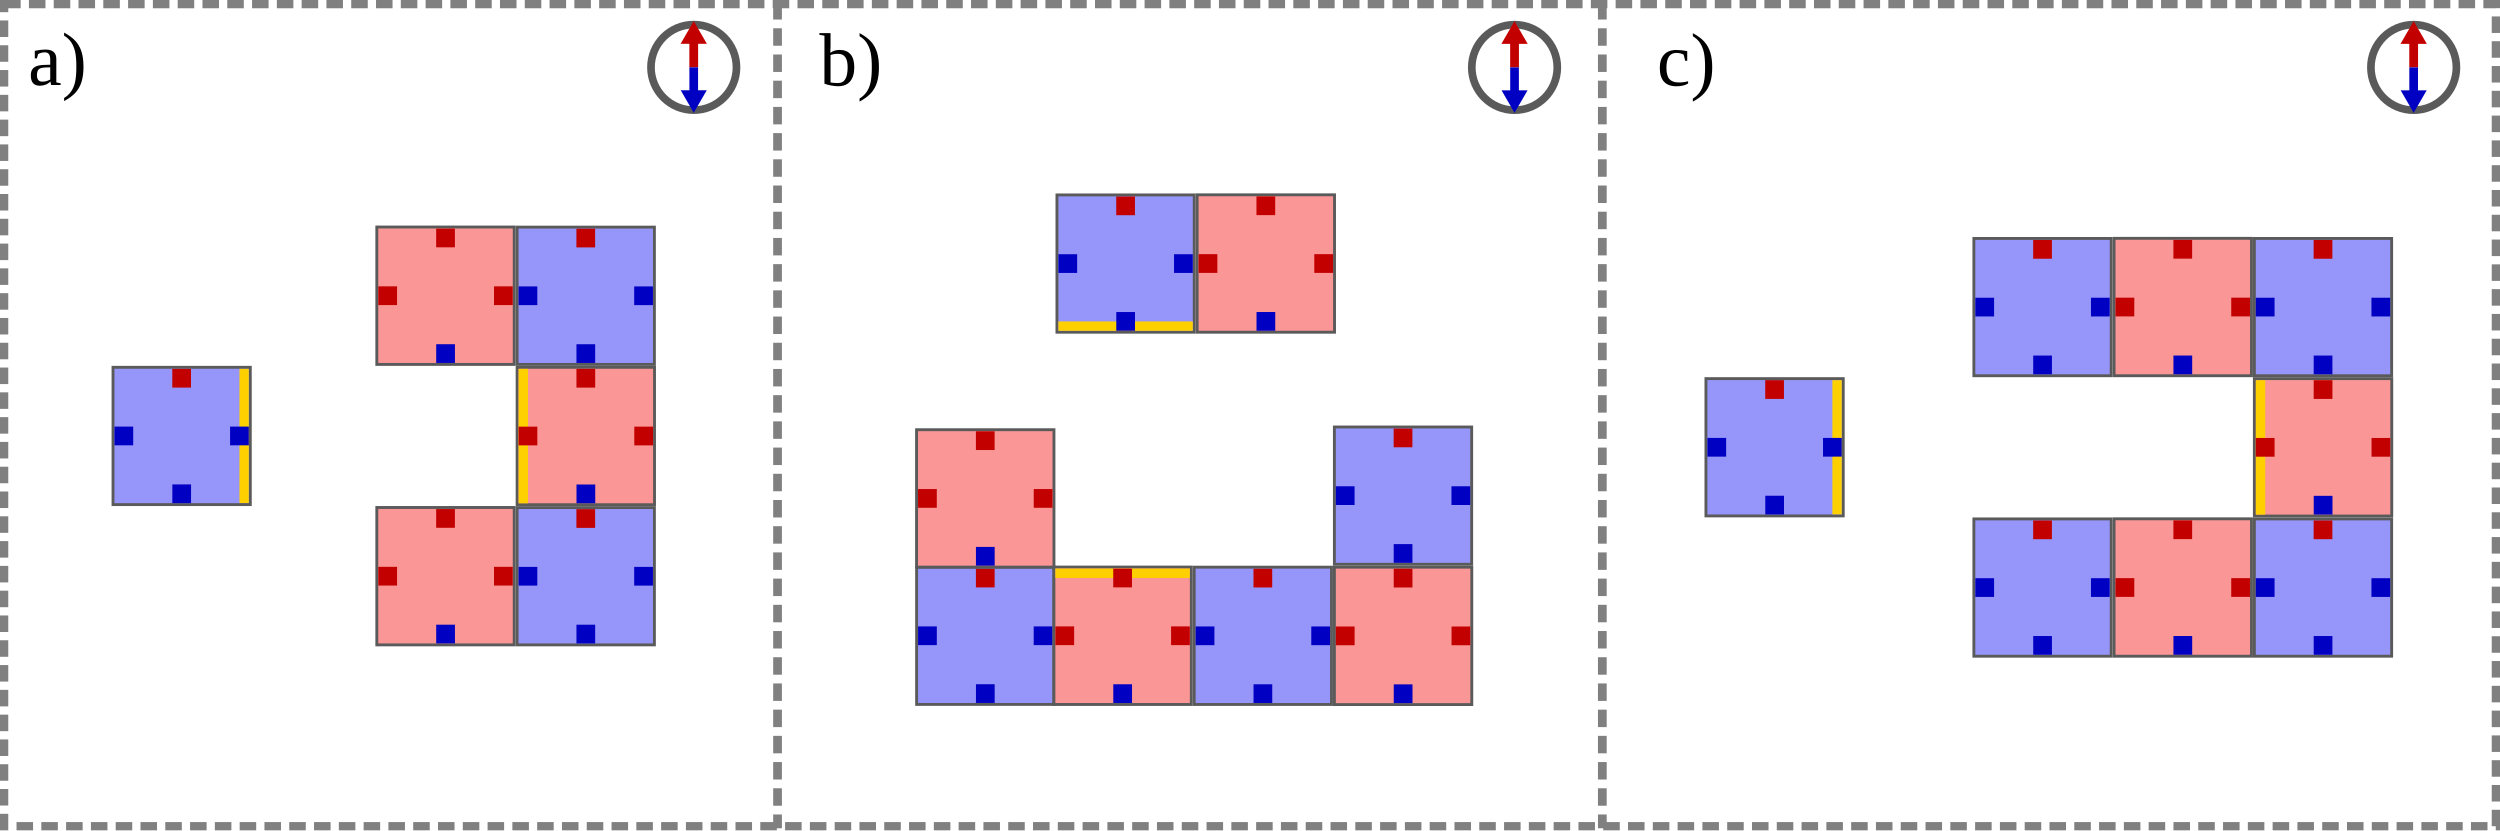
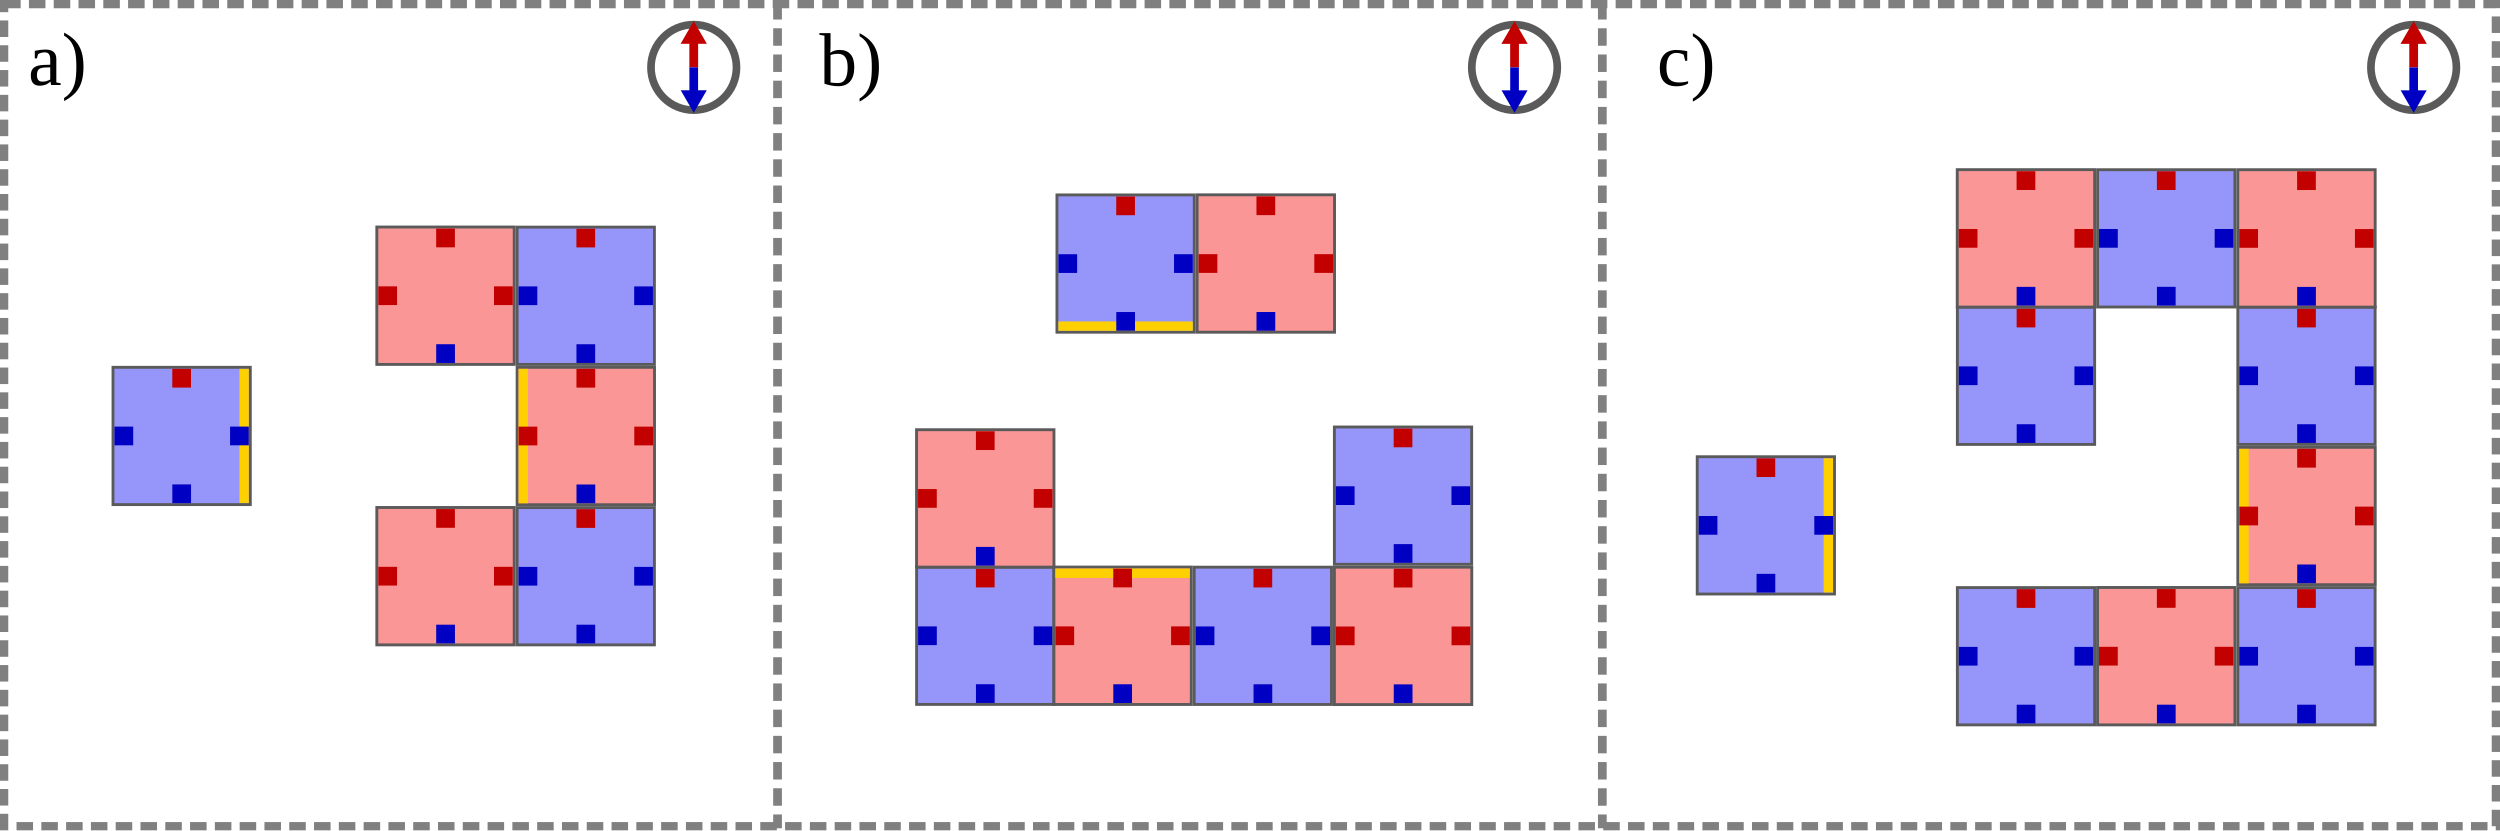
<svg xmlns="http://www.w3.org/2000/svg" width="210.348mm" height="69.863mm" viewBox="0 0 210.348 69.863" version="1.1" id="svg566">
  <defs id="defs563">
    <marker style="overflow:visible" id="TriangleStart" refX="0" refY="0" orient="auto-start-reverse" markerWidth="3" markerHeight="3" viewBox="0 0 5.324 6.155" preserveAspectRatio="xMidYMid">
      <path transform="scale(0.5)" style="fill:context-stroke;fill-rule:evenodd;stroke:context-stroke;stroke-width:1pt" d="M 5.77,0 -2.88,5 V -5 Z" id="path135" />
    </marker>
    <marker style="overflow:visible" id="TriangleStart-1" refX="0" refY="0" orient="auto-start-reverse" markerWidth="3" markerHeight="3" viewBox="0 0 5.324 6.155" preserveAspectRatio="xMidYMid">
      <path transform="scale(0.5)" style="fill:context-stroke;fill-rule:evenodd;stroke:context-stroke;stroke-width:1pt" d="M 5.77,0 -2.88,5 V -5 Z" id="path135-2" />
    </marker>
    <rect x="575.823" y="8.122" width="28.757" height="30.628" id="rect14254-8-0" />
    <marker style="overflow:visible" id="TriangleStart-3" refX="0" refY="0" orient="auto-start-reverse" markerWidth="3" markerHeight="3" viewBox="0 0 5.324 6.155" preserveAspectRatio="xMidYMid">
      <path transform="scale(0.5)" style="fill:context-stroke;fill-rule:evenodd;stroke:context-stroke;stroke-width:1pt" d="M 5.77,0 -2.88,5 V -5 Z" id="path135-6" />
    </marker>
    <marker style="overflow:visible" id="TriangleStart-1-0" refX="0" refY="0" orient="auto-start-reverse" markerWidth="3" markerHeight="3" viewBox="0 0 5.324 6.155" preserveAspectRatio="xMidYMid">
      <path transform="scale(0.5)" style="fill:context-stroke;fill-rule:evenodd;stroke:context-stroke;stroke-width:1pt" d="M 5.77,0 -2.88,5 V -5 Z" id="path135-2-6" />
    </marker>
    <rect x="575.823" y="8.122" width="28.757" height="30.628" id="rect14254-8-0-2" />
    <marker style="overflow:visible" id="TriangleStart-7" refX="0" refY="0" orient="auto-start-reverse" markerWidth="3" markerHeight="3" viewBox="0 0 5.324 6.155" preserveAspectRatio="xMidYMid">
      <path transform="scale(0.5)" style="fill:context-stroke;fill-rule:evenodd;stroke:context-stroke;stroke-width:1pt" d="M 5.77,0 -2.88,5 V -5 Z" id="path135-4" />
    </marker>
    <marker style="overflow:visible" id="TriangleStart-1-5" refX="0" refY="0" orient="auto-start-reverse" markerWidth="3" markerHeight="3" viewBox="0 0 5.324 6.155" preserveAspectRatio="xMidYMid">
      <path transform="scale(0.5)" style="fill:context-stroke;fill-rule:evenodd;stroke:context-stroke;stroke-width:1pt" d="M 5.77,0 -2.88,5 V -5 Z" id="path135-2-2" />
    </marker>
    <rect x="575.823" y="8.122" width="28.757" height="30.628" id="rect14254-8-0-5" />
  </defs>
  <g id="layer1">
    <g id="g8564" style="display:inline" transform="translate(-7.404882,-3.319866)">
      <g id="g4746-9-1" transform="matrix(0.6800889,0,0,0.6800889,21.73016,6.355383)">
        <g id="g3873-5-36-9" transform="matrix(0.3064514,0,0,0.3064514,36.14499,20.41103)">
          <rect style="fill:#9696fa;fill-opacity:1;stroke:#5a5a5a;stroke-width:1.165;stroke-opacity:1" id="rect234-3-0-4" width="55.428" height="55.428" x="22.082" y="10.522" />
          <rect style="fill:#c30000;fill-opacity:1;stroke:#c30000;stroke-width:1.165;stroke-opacity:1" id="rect1102-5-6-7" width="6.393" height="6.393" x="46.6" y="11.737" />
          <rect style="fill:#0000c3;fill-opacity:1;stroke:#0000c3;stroke-width:1.165;stroke-opacity:1" id="rect1102-3-6-2-8" width="6.393" height="6.393" x="23.264" y="35.04" />
          <rect style="fill:#0000c3;fill-opacity:1;stroke:#0100c3;stroke-width:1.165;stroke-opacity:1" id="rect1102-3-7-2-6-4" width="6.393" height="6.393" x="46.619" y="58.384" />
          <rect style="fill:#0000c3;fill-opacity:1;stroke:#0000c3;stroke-width:1.165;stroke-opacity:1" id="rect1102-6-9-1-5" width="6.393" height="6.393" x="69.933" y="35.04" />
        </g>
        <g id="g3873-5-3-8-0" transform="matrix(0.3064514,0,0,0.3064514,36.14499,55.11041)">
          <rect style="fill:#9696fa;fill-opacity:1;stroke:#5a5a5a;stroke-width:1.165;stroke-opacity:1" id="rect234-3-6-7-3" width="55.428" height="55.428" x="22.082" y="10.522" />
          <rect style="fill:#c30000;fill-opacity:1;stroke:#c30000;stroke-width:1.165;stroke-opacity:1" id="rect1102-5-7-9-6" width="6.393" height="6.393" x="46.6" y="11.737" />
          <rect style="fill:#0000c3;fill-opacity:1;stroke:#0000c3;stroke-width:1.165;stroke-opacity:1" id="rect1102-3-6-5-2-1" width="6.393" height="6.393" x="23.264" y="35.04" />
          <rect style="fill:#0000c3;fill-opacity:1;stroke:#0100c3;stroke-width:1.165;stroke-opacity:1" id="rect1102-3-7-2-3-0-0" width="6.393" height="6.393" x="46.619" y="58.384" />
          <rect style="fill:#0000c3;fill-opacity:1;stroke:#0000c3;stroke-width:1.165;stroke-opacity:1" id="rect1102-6-9-5-2-6" width="6.393" height="6.393" x="69.933" y="35.04" />
        </g>
        <g id="g3873-3-3" transform="matrix(0.3066862,0,0,0.3066862,18.7836,20.3954)">
          <rect style="fill:#fa9696;fill-opacity:1;stroke:#5a5a5a;stroke-width:1.165;stroke-opacity:1" id="rect234-7-2" width="55.428" height="55.428" x="22.082" y="10.522" />
          <rect style="fill:#c30000;fill-opacity:1;stroke:#c30000;stroke-width:1.165;stroke-opacity:1" id="rect1102-59-0" width="6.392" height="6.392" x="46.602" y="11.74" />
          <rect style="fill:#c30000;fill-opacity:1;stroke:#c30000;stroke-width:1.165;stroke-opacity:1" id="rect1102-3-2-6" width="6.392" height="6.392" x="23.267" y="35.042" />
          <rect style="fill:#0000c3;fill-opacity:1;stroke:#0100c3;stroke-width:1.165;stroke-opacity:1" id="rect1102-3-7-28-1" width="6.392" height="6.392" x="46.62" y="58.384" />
          <rect style="fill:#c30000;fill-opacity:1;stroke:#c30000;stroke-width:1.165;stroke-opacity:1" id="rect1102-6-97-5" width="6.392" height="6.392" x="69.934" y="35.042" />
        </g>
        <g id="g3873-3-3-3" transform="matrix(0.3066862,0,0,0.3066862,18.7836,55.09479)" style="display:inline">
          <rect style="fill:#fa9696;fill-opacity:1;stroke:#5a5a5a;stroke-width:1.165;stroke-opacity:1" id="rect234-7-2-6" width="55.428" height="55.428" x="22.082" y="10.522" />
          <rect style="fill:#c30000;fill-opacity:1;stroke:#c30000;stroke-width:1.165;stroke-opacity:1" id="rect1102-59-0-7" width="6.392" height="6.392" x="46.602" y="11.74" />
          <rect style="fill:#c30000;fill-opacity:1;stroke:#c30000;stroke-width:1.165;stroke-opacity:1" id="rect1102-3-2-6-5" width="6.392" height="6.392" x="23.267" y="35.042" />
          <rect style="fill:#0000c3;fill-opacity:1;stroke:#0100c3;stroke-width:1.165;stroke-opacity:1" id="rect1102-3-7-28-1-3" width="6.392" height="6.392" x="46.62" y="58.384" />
          <rect style="fill:#c30000;fill-opacity:1;stroke:#c30000;stroke-width:1.165;stroke-opacity:1" id="rect1102-6-97-5-5" width="6.392" height="6.392" x="69.934" y="35.042" />
        </g>
        <g id="g3873-6-3-5" transform="matrix(0.2721945,0,0,0.2721945,40.62951,37.09977)">
          <rect style="fill:#fa9696;fill-opacity:1;stroke:#5a5a5a;stroke-width:1.313;stroke-opacity:1" id="rect234-2-6-4" width="62.452" height="62.452" x="8.387" y="14.251" />
          <rect style="fill:#c30000;fill-opacity:1;stroke:#c30000;stroke-width:1.313;stroke-opacity:1" id="rect1102-9-1-7" width="7.202" height="7.202" x="36.013" y="15.623" />
          <rect style="display:inline;fill:#ffd000;fill-opacity:1;stroke:none;stroke-width:3.621;stroke-dasharray:none;stroke-opacity:1" id="rect4983-0" width="4.266" height="61.091" x="9.057" y="14.967" />
          <rect style="fill:#c30000;fill-opacity:1;stroke:#c30000;stroke-width:1.313;stroke-opacity:1" id="rect1102-3-1-2-6" width="7.202" height="7.202" x="9.721" y="41.878" />
          <rect style="fill:#0000c3;fill-opacity:1;stroke:#0100c3;stroke-width:1.313;stroke-opacity:1" id="rect1102-3-7-27-9-5" width="7.202" height="7.202" x="36.034" y="68.178" />
          <rect style="fill:#c30000;fill-opacity:1;stroke:#c30000;stroke-width:1.313;stroke-opacity:1" id="rect1102-6-0-3-6" width="7.202" height="7.202" x="62.301" y="41.878" />
        </g>
      </g>
      <g id="g6699" transform="matrix(0.5549942,0,0,0.5549942,54.1749,-0.4498483)">
        <circle style="fill:none;fill-opacity:1;stroke:#5a5a5a;stroke-width:1.165;stroke-opacity:1" id="path5840" cx="20.902" cy="17.005" r="6.482" />
        <path style="fill:none;fill-opacity:1;stroke:#c30000;stroke-width:1.33;stroke-dasharray:none;stroke-opacity:1;marker-start:url(#TriangleStart)" d="m 20.902,12.287 c 0,4.718 0,4.718 0,4.718" id="path6019" />
        <path style="fill:none;fill-opacity:1;stroke:#0000c3;stroke-width:1.315;stroke-dasharray:none;stroke-opacity:1;marker-start:url(#TriangleStart-1)" d="m 20.902,21.615 c 0,-4.61 0,-4.61 0,-4.61" id="path6019-7" />
      </g>
      <text xml:space="preserve" transform="matrix(0.2645833,0,0,0.2645833,-142.579,2.68428)" id="text14252-6-6" style="font-style:normal;font-variant:normal;font-weight:normal;font-stretch:normal;font-size:24px;font-family:'Times New Roman';-inkscape-font-specification:'Times New Roman, Normal';font-variant-ligatures:normal;font-variant-caps:normal;font-variant-numeric:normal;font-variant-east-asian:normal;white-space:pre;shape-inside:url(#rect14254-8-0);display:inline;fill:#000000;fill-opacity:1;stroke:#808080;stroke-width:0;stroke-dasharray:none;stroke-dashoffset:0;stroke-opacity:1">
-         <tspan x="575.824" y="29.424" id="tspan17451">a)</tspan>
+         <tspan x="575.824" y="29.424" id="tspan13325">a)</tspan>
      </text>
      <g id="g3873-5-36-9-6" transform="matrix(0.2084142,0,0,0.2084142,12.31038,32.03151)" style="display:inline">
        <rect style="fill:#9696fa;fill-opacity:1;stroke:#5a5a5a;stroke-width:1.165;stroke-opacity:1" id="rect234-3-0-4-2" width="55.428" height="55.428" x="22.082" y="10.522" />
        <rect style="fill:#c30000;fill-opacity:1;stroke:#c30000;stroke-width:1.165;stroke-opacity:1" id="rect1102-5-6-7-9" width="6.393" height="6.393" x="46.6" y="11.737" />
        <rect style="display:inline;fill:#ffd000;fill-opacity:1;stroke:none;stroke-width:3.209;stroke-dasharray:none;stroke-opacity:1" id="rect4983" width="3.779" height="54.164" x="73.129" y="11.155" />
        <rect style="fill:#0000c3;fill-opacity:1;stroke:#0000c3;stroke-width:1.165;stroke-opacity:1" id="rect1102-3-6-2-8-1" width="6.393" height="6.393" x="23.264" y="35.04" />
        <rect style="fill:#0000c3;fill-opacity:1;stroke:#0100c3;stroke-width:1.165;stroke-opacity:1" id="rect1102-3-7-2-6-4-2" width="6.393" height="6.393" x="46.619" y="58.384" />
        <rect style="fill:#0000c3;fill-opacity:1;stroke:#0000c3;stroke-width:1.165;stroke-opacity:1" id="rect1102-6-9-1-5-7" width="6.393" height="6.393" x="69.933" y="35.04" />
      </g>
    </g>
    <g id="g8564-4" style="display:inline" transform="translate(132.8846,-3.271547)">
-       <g id="g4746-9-1-7" transform="matrix(0.6800889,0,0,0.6800889,27.61091,7.259656)">
+       <g id="g4746-9-1-7" transform="matrix(0.6800889,0,0,0.6800889,26.21984,13.03787)">
        <g id="g3873-5-36-9-4" transform="matrix(0.3064514,0,0,0.3064514,36.14499,20.41103)">
          <rect style="fill:#9696fa;fill-opacity:1;stroke:#5a5a5a;stroke-width:1.165;stroke-opacity:1" id="rect234-3-0-4-4" width="55.428" height="55.428" x="22.082" y="10.522" />
          <rect style="fill:#c30000;fill-opacity:1;stroke:#c30000;stroke-width:1.165;stroke-opacity:1" id="rect1102-5-6-7-3" width="6.393" height="6.393" x="46.6" y="11.737" />
          <rect style="fill:#0000c3;fill-opacity:1;stroke:#0000c3;stroke-width:1.165;stroke-opacity:1" id="rect1102-3-6-2-8-07" width="6.393" height="6.393" x="23.264" y="35.04" />
          <rect style="fill:#0000c3;fill-opacity:1;stroke:#0100c3;stroke-width:1.165;stroke-opacity:1" id="rect1102-3-7-2-6-4-8" width="6.393" height="6.393" x="46.619" y="58.384" />
          <rect style="fill:#0000c3;fill-opacity:1;stroke:#0000c3;stroke-width:1.165;stroke-opacity:1" id="rect1102-6-9-1-5-6" width="6.393" height="6.393" x="69.933" y="35.04" />
        </g>
+         <g id="g3873-5-36-9-4-6" transform="matrix(0.3064514,0,0,0.3064514,18.7953,3.411843)" style="display:inline">
+           <rect style="fill:#9696fa;fill-opacity:1;stroke:#5a5a5a;stroke-width:1.165;stroke-opacity:1" id="rect234-3-0-4-4-8" width="55.428" height="55.428" x="22.082" y="10.522" />
+           <rect style="fill:#c30000;fill-opacity:1;stroke:#c30000;stroke-width:1.165;stroke-opacity:1" id="rect1102-5-6-7-3-8" width="6.393" height="6.393" x="46.6" y="11.737" />
+           <rect style="fill:#0000c3;fill-opacity:1;stroke:#0000c3;stroke-width:1.165;stroke-opacity:1" id="rect1102-3-6-2-8-07-4" width="6.393" height="6.393" x="23.264" y="35.04" />
+           <rect style="fill:#0000c3;fill-opacity:1;stroke:#0100c3;stroke-width:1.165;stroke-opacity:1" id="rect1102-3-7-2-6-4-8-3" width="6.393" height="6.393" x="46.619" y="58.384" />
+           <rect style="fill:#0000c3;fill-opacity:1;stroke:#0000c3;stroke-width:1.165;stroke-opacity:1" id="rect1102-6-9-1-5-6-1" width="6.393" height="6.393" x="69.933" y="35.04" />
+         </g>
        <g id="g3873-5-3-8-0-8" transform="matrix(0.3064514,0,0,0.3064514,36.14499,55.11041)">
          <rect style="fill:#9696fa;fill-opacity:1;stroke:#5a5a5a;stroke-width:1.165;stroke-opacity:1" id="rect234-3-6-7-3-8" width="55.428" height="55.428" x="22.082" y="10.522" />
          <rect style="fill:#c30000;fill-opacity:1;stroke:#c30000;stroke-width:1.165;stroke-opacity:1" id="rect1102-5-7-9-6-4" width="6.393" height="6.393" x="46.6" y="11.737" />
          <rect style="fill:#0000c3;fill-opacity:1;stroke:#0000c3;stroke-width:1.165;stroke-opacity:1" id="rect1102-3-6-5-2-1-3" width="6.393" height="6.393" x="23.264" y="35.04" />
          <rect style="fill:#0000c3;fill-opacity:1;stroke:#0100c3;stroke-width:1.165;stroke-opacity:1" id="rect1102-3-7-2-3-0-0-1" width="6.393" height="6.393" x="46.619" y="58.384" />
          <rect style="fill:#0000c3;fill-opacity:1;stroke:#0000c3;stroke-width:1.165;stroke-opacity:1" id="rect1102-6-9-5-2-6-4" width="6.393" height="6.393" x="69.933" y="35.04" />
        </g>
        <g id="g3873-5-36-9-4-1" transform="matrix(0.3064514,0,0,0.3064514,1.445605,20.41103)" style="display:inline">
          <rect style="fill:#9696fa;fill-opacity:1;stroke:#5a5a5a;stroke-width:1.165;stroke-opacity:1" id="rect234-3-0-4-4-5" width="55.428" height="55.428" x="22.082" y="10.522" />
          <rect style="fill:#c30000;fill-opacity:1;stroke:#c30000;stroke-width:1.165;stroke-opacity:1" id="rect1102-5-6-7-3-9" width="6.393" height="6.393" x="46.6" y="11.737" />
          <rect style="fill:#0000c3;fill-opacity:1;stroke:#0000c3;stroke-width:1.165;stroke-opacity:1" id="rect1102-3-6-2-8-07-7" width="6.393" height="6.393" x="23.264" y="35.04" />
          <rect style="fill:#0000c3;fill-opacity:1;stroke:#0100c3;stroke-width:1.165;stroke-opacity:1" id="rect1102-3-7-2-6-4-8-7" width="6.393" height="6.393" x="46.619" y="58.384" />
          <rect style="fill:#0000c3;fill-opacity:1;stroke:#0000c3;stroke-width:1.165;stroke-opacity:1" id="rect1102-6-9-1-5-6-6" width="6.393" height="6.393" x="69.933" y="35.04" />
        </g>
        <g id="g3873-5-3-8-0-8-7" transform="matrix(0.3064514,0,0,0.3064514,1.445605,55.11041)" style="display:inline">
          <rect style="fill:#9696fa;fill-opacity:1;stroke:#5a5a5a;stroke-width:1.165;stroke-opacity:1" id="rect234-3-6-7-3-8-3" width="55.428" height="55.428" x="22.082" y="10.522" />
          <rect style="fill:#c30000;fill-opacity:1;stroke:#c30000;stroke-width:1.165;stroke-opacity:1" id="rect1102-5-7-9-6-4-6" width="6.393" height="6.393" x="46.6" y="11.737" />
          <rect style="fill:#0000c3;fill-opacity:1;stroke:#0000c3;stroke-width:1.165;stroke-opacity:1" id="rect1102-3-6-5-2-1-3-5" width="6.393" height="6.393" x="23.264" y="35.04" />
          <rect style="fill:#0000c3;fill-opacity:1;stroke:#0100c3;stroke-width:1.165;stroke-opacity:1" id="rect1102-3-7-2-3-0-0-1-6" width="6.393" height="6.393" x="46.619" y="58.384" />
          <rect style="fill:#0000c3;fill-opacity:1;stroke:#0000c3;stroke-width:1.165;stroke-opacity:1" id="rect1102-6-9-5-2-6-4-3" width="6.393" height="6.393" x="69.933" y="35.04" />
        </g>
-         <g id="g3873-3-3-9" transform="matrix(0.3066862,0,0,0.3066862,18.7836,20.3954)">
+         <g id="g3873-3-3-9" transform="matrix(0.3066862,0,0,0.3066862,36.1333,3.409508)">
          <rect style="fill:#fa9696;fill-opacity:1;stroke:#5a5a5a;stroke-width:1.165;stroke-opacity:1" id="rect234-7-2-2" width="55.428" height="55.428" x="22.082" y="10.522" />
          <rect style="fill:#c30000;fill-opacity:1;stroke:#c30000;stroke-width:1.165;stroke-opacity:1" id="rect1102-59-0-0" width="6.392" height="6.392" x="46.602" y="11.74" />
          <rect style="fill:#c30000;fill-opacity:1;stroke:#c30000;stroke-width:1.165;stroke-opacity:1" id="rect1102-3-2-6-6" width="6.392" height="6.392" x="23.267" y="35.042" />
          <rect style="fill:#0000c3;fill-opacity:1;stroke:#0100c3;stroke-width:1.165;stroke-opacity:1" id="rect1102-3-7-28-1-8" width="6.392" height="6.392" x="46.62" y="58.384" />
          <rect style="fill:#c30000;fill-opacity:1;stroke:#c30000;stroke-width:1.165;stroke-opacity:1" id="rect1102-6-97-5-92" width="6.392" height="6.392" x="69.934" y="35.042" />
+         </g>
+         <g id="g3873-3-3-9-4" transform="matrix(0.3066862,0,0,0.3066862,1.427263,3.402862)" style="display:inline">
+           <rect style="fill:#fa9696;fill-opacity:1;stroke:#5a5a5a;stroke-width:1.165;stroke-opacity:1" id="rect234-7-2-2-9" width="55.428" height="55.428" x="22.082" y="10.522" />
+           <rect style="fill:#c30000;fill-opacity:1;stroke:#c30000;stroke-width:1.165;stroke-opacity:1" id="rect1102-59-0-0-2" width="6.392" height="6.392" x="46.602" y="11.74" />
+           <rect style="fill:#c30000;fill-opacity:1;stroke:#c30000;stroke-width:1.165;stroke-opacity:1" id="rect1102-3-2-6-6-0" width="6.392" height="6.392" x="23.267" y="35.042" />
+           <rect style="fill:#0000c3;fill-opacity:1;stroke:#0100c3;stroke-width:1.165;stroke-opacity:1" id="rect1102-3-7-28-1-8-6" width="6.392" height="6.392" x="46.62" y="58.384" />
+           <rect style="fill:#c30000;fill-opacity:1;stroke:#c30000;stroke-width:1.165;stroke-opacity:1" id="rect1102-6-97-5-92-8" width="6.392" height="6.392" x="69.934" y="35.042" />
        </g>
        <g id="g3873-3-3-3-6" transform="matrix(0.3066862,0,0,0.3066862,18.7836,55.09479)" style="display:inline">
          <rect style="fill:#fa9696;fill-opacity:1;stroke:#5a5a5a;stroke-width:1.165;stroke-opacity:1" id="rect234-7-2-6-6" width="55.428" height="55.428" x="22.082" y="10.522" />
          <rect style="fill:#c30000;fill-opacity:1;stroke:#c30000;stroke-width:1.165;stroke-opacity:1" id="rect1102-59-0-7-4" width="6.392" height="6.392" x="46.602" y="11.74" />
          <rect style="fill:#c30000;fill-opacity:1;stroke:#c30000;stroke-width:1.165;stroke-opacity:1" id="rect1102-3-2-6-5-9" width="6.392" height="6.392" x="23.267" y="35.042" />
          <rect style="fill:#0000c3;fill-opacity:1;stroke:#0100c3;stroke-width:1.165;stroke-opacity:1" id="rect1102-3-7-28-1-3-50" width="6.392" height="6.392" x="46.62" y="58.384" />
          <rect style="fill:#c30000;fill-opacity:1;stroke:#c30000;stroke-width:1.165;stroke-opacity:1" id="rect1102-6-97-5-5-4" width="6.392" height="6.392" x="69.934" y="35.042" />
        </g>
        <g id="g3873-6-3-5-8" transform="matrix(0.2721945,0,0,0.2721945,40.62951,37.09977)">
          <rect style="fill:#fa9696;fill-opacity:1;stroke:#5a5a5a;stroke-width:1.313;stroke-opacity:1" id="rect234-2-6-4-7" width="62.452" height="62.452" x="8.387" y="14.251" />
          <rect style="fill:#c30000;fill-opacity:1;stroke:#c30000;stroke-width:1.313;stroke-opacity:1" id="rect1102-9-1-7-17" width="7.202" height="7.202" x="36.013" y="15.623" />
          <rect style="display:inline;fill:#ffd000;fill-opacity:1;stroke:none;stroke-width:3.621;stroke-dasharray:none;stroke-opacity:1" id="rect4983-0-2" width="4.266" height="61.091" x="9.057" y="14.967" />
          <rect style="fill:#c30000;fill-opacity:1;stroke:#c30000;stroke-width:1.313;stroke-opacity:1" id="rect1102-3-1-2-6-7" width="7.202" height="7.202" x="9.721" y="41.878" />
          <rect style="fill:#0000c3;fill-opacity:1;stroke:#0100c3;stroke-width:1.313;stroke-opacity:1" id="rect1102-3-7-27-9-5-2" width="7.202" height="7.202" x="36.034" y="68.178" />
          <rect style="fill:#c30000;fill-opacity:1;stroke:#c30000;stroke-width:1.313;stroke-opacity:1" id="rect1102-6-0-3-6-26" width="7.202" height="7.202" x="62.301" y="41.878" />
        </g>
      </g>
      <g id="g6699-1" transform="matrix(0.5549942,0,0,0.5549942,58.59866,-0.4936472)">
        <circle style="fill:none;fill-opacity:1;stroke:#5a5a5a;stroke-width:1.165;stroke-opacity:1" id="path5840-0" cx="20.902" cy="17.005" r="6.482" />
        <path style="fill:none;fill-opacity:1;stroke:#c30000;stroke-width:1.33;stroke-dasharray:none;stroke-opacity:1;marker-start:url(#TriangleStart-7)" d="m 20.902,12.287 c 0,4.718 0,4.718 0,4.718" id="path6019-6" />
        <path style="fill:none;fill-opacity:1;stroke:#0000c3;stroke-width:1.315;stroke-dasharray:none;stroke-opacity:1;marker-start:url(#TriangleStart-1-5)" d="m 20.902,21.615 c 0,-4.61 0,-4.61 0,-4.61" id="path6019-7-1" />
      </g>
      <text xml:space="preserve" transform="matrix(0.2645833,0,0,0.2645833,-145.8277,2.684279)" id="text14252-6-6-59" style="font-style:normal;font-variant:normal;font-weight:normal;font-stretch:normal;font-size:24px;font-family:'Times New Roman';-inkscape-font-specification:'Times New Roman, Normal';font-variant-ligatures:normal;font-variant-caps:normal;font-variant-numeric:normal;font-variant-east-asian:normal;white-space:pre;shape-inside:url(#rect14254-8-0-5);display:inline;fill:#000000;fill-opacity:1;stroke:#808080;stroke-width:0;stroke-dasharray:none;stroke-dashoffset:0;stroke-opacity:1">
-         <tspan x="575.824" y="29.424" id="tspan17453">c)</tspan>
+         <tspan x="575.824" y="29.424" id="tspan13327">c)</tspan>
      </text>
-       <g id="g3873-5-36-9-6-49" transform="matrix(0.2084142,0,0,0.2084142,6.04934,32.93578)" style="display:inline">
+       <g id="g3873-5-36-9-6-49" transform="matrix(0.2084142,0,0,0.2084142,5.3153,39.50696)" style="display:inline">
        <rect style="fill:#9696fa;fill-opacity:1;stroke:#5a5a5a;stroke-width:1.165;stroke-opacity:1" id="rect234-3-0-4-2-0" width="55.428" height="55.428" x="22.082" y="10.522" />
        <rect style="fill:#c30000;fill-opacity:1;stroke:#c30000;stroke-width:1.165;stroke-opacity:1" id="rect1102-5-6-7-9-9" width="6.393" height="6.393" x="46.6" y="11.737" />
        <rect style="display:inline;fill:#ffd000;fill-opacity:1;stroke:none;stroke-width:3.209;stroke-dasharray:none;stroke-opacity:1" id="rect4983-1" width="3.779" height="54.164" x="73.129" y="11.155" />
        <rect style="fill:#0000c3;fill-opacity:1;stroke:#0000c3;stroke-width:1.165;stroke-opacity:1" id="rect1102-3-6-2-8-1-7" width="6.393" height="6.393" x="23.264" y="35.04" />
        <rect style="fill:#0000c3;fill-opacity:1;stroke:#0100c3;stroke-width:1.165;stroke-opacity:1" id="rect1102-3-7-2-6-4-2-7" width="6.393" height="6.393" x="46.619" y="58.384" />
        <rect style="fill:#0000c3;fill-opacity:1;stroke:#0000c3;stroke-width:1.165;stroke-opacity:1" id="rect1102-6-9-1-5-7-1" width="6.393" height="6.393" x="69.933" y="35.04" />
      </g>
    </g>
    <g id="g8564-6" style="display:inline" transform="translate(62.0582,-3.276067)">
      <g id="g4746-9-1-1" transform="matrix(0.6800889,0,0,0.6800889,9.23658,11.32429)">
        <g id="g3873-5-36-9-8" transform="matrix(0.3064514,0,0,0.3064514,1.802757,55.10377)">
          <rect style="fill:#9696fa;fill-opacity:1;stroke:#5a5a5a;stroke-width:1.165;stroke-opacity:1" id="rect234-3-0-4-7" width="55.428" height="55.428" x="22.082" y="10.522" />
          <rect style="fill:#c30000;fill-opacity:1;stroke:#c30000;stroke-width:1.165;stroke-opacity:1" id="rect1102-5-6-7-92" width="6.393" height="6.393" x="46.6" y="11.737" />
          <rect style="fill:#0000c3;fill-opacity:1;stroke:#0000c3;stroke-width:1.165;stroke-opacity:1" id="rect1102-3-6-2-8-0" width="6.393" height="6.393" x="23.264" y="35.04" />
          <rect style="fill:#0000c3;fill-opacity:1;stroke:#0100c3;stroke-width:1.165;stroke-opacity:1" id="rect1102-3-7-2-6-4-23" width="6.393" height="6.393" x="46.619" y="58.384" />
          <rect style="fill:#0000c3;fill-opacity:1;stroke:#0000c3;stroke-width:1.165;stroke-opacity:1" id="rect1102-6-9-1-5-75" width="6.393" height="6.393" x="69.933" y="35.04" />
        </g>
        <g id="g3873-5-3-8-0-9" transform="matrix(0.3064514,0,0,0.3064514,36.14499,55.11041)">
          <rect style="fill:#9696fa;fill-opacity:1;stroke:#5a5a5a;stroke-width:1.165;stroke-opacity:1" id="rect234-3-6-7-3-2" width="55.428" height="55.428" x="22.082" y="10.522" />
          <rect style="fill:#c30000;fill-opacity:1;stroke:#c30000;stroke-width:1.165;stroke-opacity:1" id="rect1102-5-7-9-6-2" width="6.393" height="6.393" x="46.6" y="11.737" />
          <rect style="fill:#0000c3;fill-opacity:1;stroke:#0000c3;stroke-width:1.165;stroke-opacity:1" id="rect1102-3-6-5-2-1-8" width="6.393" height="6.393" x="23.264" y="35.04" />
          <rect style="fill:#0000c3;fill-opacity:1;stroke:#0100c3;stroke-width:1.165;stroke-opacity:1" id="rect1102-3-7-2-3-0-0-9" width="6.393" height="6.393" x="46.619" y="58.384" />
          <rect style="fill:#0000c3;fill-opacity:1;stroke:#0000c3;stroke-width:1.165;stroke-opacity:1" id="rect1102-6-9-5-2-6-7" width="6.393" height="6.393" x="69.933" y="35.04" />
        </g>
        <g id="g3873-5-3-8-0-9-3" transform="matrix(0.3064514,0,0,0.3064514,53.48804,37.76737)" style="display:inline">
          <rect style="fill:#9696fa;fill-opacity:1;stroke:#5a5a5a;stroke-width:1.165;stroke-opacity:1" id="rect234-3-6-7-3-2-6" width="55.428" height="55.428" x="22.082" y="10.522" />
          <rect style="fill:#c30000;fill-opacity:1;stroke:#c30000;stroke-width:1.165;stroke-opacity:1" id="rect1102-5-7-9-6-2-7" width="6.393" height="6.393" x="46.6" y="11.737" />
          <rect style="fill:#0000c3;fill-opacity:1;stroke:#0000c3;stroke-width:1.165;stroke-opacity:1" id="rect1102-3-6-5-2-1-8-5" width="6.393" height="6.393" x="23.264" y="35.04" />
          <rect style="fill:#0000c3;fill-opacity:1;stroke:#0100c3;stroke-width:1.165;stroke-opacity:1" id="rect1102-3-7-2-3-0-0-9-3" width="6.393" height="6.393" x="46.619" y="58.384" />
          <rect style="fill:#0000c3;fill-opacity:1;stroke:#0000c3;stroke-width:1.165;stroke-opacity:1" id="rect1102-6-9-5-2-6-7-5" width="6.393" height="6.393" x="69.933" y="35.04" />
        </g>
        <g id="g3873-3-3-36" transform="matrix(0.3066862,0,0,0.3066862,1.791062,38.10225)">
          <rect style="fill:#fa9696;fill-opacity:1;stroke:#5a5a5a;stroke-width:1.165;stroke-opacity:1" id="rect234-7-2-1" width="55.428" height="55.428" x="22.082" y="10.522" />
          <rect style="fill:#c30000;fill-opacity:1;stroke:#c30000;stroke-width:1.165;stroke-opacity:1" id="rect1102-59-0-2" width="6.392" height="6.392" x="46.602" y="11.74" />
          <rect style="fill:#c30000;fill-opacity:1;stroke:#c30000;stroke-width:1.165;stroke-opacity:1" id="rect1102-3-2-6-9" width="6.392" height="6.392" x="23.267" y="35.042" />
          <rect style="fill:#0000c3;fill-opacity:1;stroke:#0100c3;stroke-width:1.165;stroke-opacity:1" id="rect1102-3-7-28-1-31" width="6.392" height="6.392" x="46.62" y="58.384" />
          <rect style="fill:#c30000;fill-opacity:1;stroke:#c30000;stroke-width:1.165;stroke-opacity:1" id="rect1102-6-97-5-9" width="6.392" height="6.392" x="69.934" y="35.042" />
        </g>
        <g id="g3873-3-3-3-4" transform="matrix(0.3066862,0,0,0.3066862,18.7836,55.09479)" style="display:inline">
          <rect style="fill:#fa9696;fill-opacity:1;stroke:#5a5a5a;stroke-width:1.165;stroke-opacity:1" id="rect234-7-2-6-7" width="55.428" height="55.428" x="22.082" y="10.522" />
          <rect style="display:inline;fill:#ffd000;fill-opacity:1;stroke:none;stroke-width:3.214;stroke-dasharray:none;stroke-opacity:1" id="rect4983-0-0" width="3.786" height="54.22" x="11.126" y="-76.906" transform="rotate(90)" />
          <rect style="fill:#c30000;fill-opacity:1;stroke:#c30000;stroke-width:1.165;stroke-opacity:1" id="rect1102-59-0-7-8" width="6.392" height="6.392" x="46.602" y="11.74" />
          <rect style="fill:#c30000;fill-opacity:1;stroke:#c30000;stroke-width:1.165;stroke-opacity:1" id="rect1102-3-2-6-5-4" width="6.392" height="6.392" x="23.267" y="35.042" />
          <rect style="fill:#0000c3;fill-opacity:1;stroke:#0100c3;stroke-width:1.165;stroke-opacity:1" id="rect1102-3-7-28-1-3-5" width="6.392" height="6.392" x="46.62" y="58.384" />
          <rect style="fill:#c30000;fill-opacity:1;stroke:#c30000;stroke-width:1.165;stroke-opacity:1" id="rect1102-6-97-5-5-0" width="6.392" height="6.392" x="69.934" y="35.042" />
        </g>
        <g id="g3873-6-3-5-3" transform="matrix(0.2721945,0,0,0.2721945,57.97256,54.45611)">
          <rect style="fill:#fa9696;fill-opacity:1;stroke:#5a5a5a;stroke-width:1.313;stroke-opacity:1" id="rect234-2-6-4-6" width="62.452" height="62.452" x="8.387" y="14.251" />
          <rect style="fill:#c30000;fill-opacity:1;stroke:#c30000;stroke-width:1.313;stroke-opacity:1" id="rect1102-9-1-7-1" width="7.202" height="7.202" x="36.013" y="15.623" />
          <rect style="fill:#c30000;fill-opacity:1;stroke:#c30000;stroke-width:1.313;stroke-opacity:1" id="rect1102-3-1-2-6-6" width="7.202" height="7.202" x="9.721" y="41.878" />
          <rect style="fill:#0000c3;fill-opacity:1;stroke:#0100c3;stroke-width:1.313;stroke-opacity:1" id="rect1102-3-7-27-9-5-3" width="7.202" height="7.202" x="36.034" y="68.178" />
          <rect style="fill:#c30000;fill-opacity:1;stroke:#c30000;stroke-width:1.313;stroke-opacity:1" id="rect1102-6-0-3-6-2" width="7.202" height="7.202" x="62.301" y="41.878" />
        </g>
        <g id="g3873-6-3-5-3-2" transform="matrix(0.2721945,0,0,0.2721945,40.9916,8.389352)" style="display:inline">
          <rect style="fill:#fa9696;fill-opacity:1;stroke:#5a5a5a;stroke-width:1.313;stroke-opacity:1" id="rect234-2-6-4-6-9" width="62.452" height="62.452" x="8.387" y="14.251" />
          <rect style="fill:#c30000;fill-opacity:1;stroke:#c30000;stroke-width:1.313;stroke-opacity:1" id="rect1102-9-1-7-1-1" width="7.202" height="7.202" x="36.013" y="15.623" />
          <rect style="fill:#c30000;fill-opacity:1;stroke:#c30000;stroke-width:1.313;stroke-opacity:1" id="rect1102-3-1-2-6-6-2" width="7.202" height="7.202" x="9.721" y="41.878" />
          <rect style="fill:#0000c3;fill-opacity:1;stroke:#0100c3;stroke-width:1.313;stroke-opacity:1" id="rect1102-3-7-27-9-5-3-7" width="7.202" height="7.202" x="36.034" y="68.178" />
          <rect style="fill:#c30000;fill-opacity:1;stroke:#c30000;stroke-width:1.313;stroke-opacity:1" id="rect1102-6-0-3-6-2-0" width="7.202" height="7.202" x="62.301" y="41.878" />
        </g>
      </g>
      <g id="g6699-0" transform="matrix(0.5549942,0,0,0.5549942,53.7737,-0.4891276)">
        <circle style="fill:none;fill-opacity:1;stroke:#5a5a5a;stroke-width:1.165;stroke-opacity:1" id="path5840-6" cx="20.902" cy="17.005" r="6.482" />
        <path style="fill:none;fill-opacity:1;stroke:#c30000;stroke-width:1.33;stroke-dasharray:none;stroke-opacity:1;marker-start:url(#TriangleStart-3)" d="m 20.902,12.287 c 0,4.718 0,4.718 0,4.718" id="path6019-1" />
        <path style="fill:none;fill-opacity:1;stroke:#0000c3;stroke-width:1.315;stroke-dasharray:none;stroke-opacity:1;marker-start:url(#TriangleStart-1-0)" d="m 20.902,21.615 c 0,-4.61 0,-4.61 0,-4.61" id="path6019-7-5" />
      </g>
      <text xml:space="preserve" transform="matrix(0.2645833,0,0,0.2645833,-145.469,2.684279)" id="text14252-6-6-5" style="font-style:normal;font-variant:normal;font-weight:normal;font-stretch:normal;font-size:24px;font-family:'Times New Roman';-inkscape-font-specification:'Times New Roman, Normal';font-variant-ligatures:normal;font-variant-caps:normal;font-variant-numeric:normal;font-variant-east-asian:normal;white-space:pre;shape-inside:url(#rect14254-8-0-2);display:inline;fill:#000000;fill-opacity:1;stroke:#808080;stroke-width:0;stroke-dasharray:none;stroke-dashoffset:0;stroke-opacity:1">
-         <tspan x="575.824" y="29.424" id="tspan17455">b)</tspan>
+         <tspan x="575.824" y="29.424" id="tspan13329">b)</tspan>
      </text>
      <g id="g3873-5-36-9-6-4" transform="matrix(0.2084142,0,0,0.2084142,26.80924,13.33412)" style="display:inline">
        <rect style="fill:#9696fa;fill-opacity:1;stroke:#5a5a5a;stroke-width:1.165;stroke-opacity:1" id="rect234-3-0-4-2-7" width="55.428" height="55.428" x="0.302" y="30.433" />
        <rect style="fill:#c30000;fill-opacity:1;stroke:#c30000;stroke-width:1.165;stroke-opacity:1" id="rect1102-5-6-7-9-6" width="6.393" height="6.393" x="24.819" y="31.648" />
        <rect style="display:inline;fill:#ffd000;fill-opacity:1;stroke:none;stroke-width:3.212;stroke-dasharray:none;stroke-opacity:1" id="rect4983-5" width="3.779" height="54.258" x="81.513" y="-55.142" transform="rotate(90)" />
        <rect style="fill:#0000c3;fill-opacity:1;stroke:#0000c3;stroke-width:1.165;stroke-opacity:1" id="rect1102-3-6-2-8-1-6" width="6.393" height="6.393" x="1.483" y="54.951" />
        <rect style="fill:#0000c3;fill-opacity:1;stroke:#0100c3;stroke-width:1.165;stroke-opacity:1" id="rect1102-3-7-2-6-4-2-9" width="6.393" height="6.393" x="24.838" y="78.295" />
        <rect style="fill:#0000c3;fill-opacity:1;stroke:#0000c3;stroke-width:1.165;stroke-opacity:1" id="rect1102-6-9-1-5-7-3" width="6.393" height="6.393" x="48.152" y="54.951" />
      </g>
    </g>
    <rect style="display:inline;fill:none;stroke:#808080;stroke-width:0.695;stroke-dasharray:1.391, 0.695;stroke-dashoffset:0;stroke-opacity:1" id="rect6196" width="209.652" height="69.168" x="7.753" y="3.668" transform="translate(-7.404882,-3.319866)" />
    <path style="fill:none;fill-opacity:1;stroke:#808080;stroke-width:0.735;stroke-dasharray:1.47, 0.735;stroke-dashoffset:0;stroke-opacity:1" d="M 65.422,0.174 V 69.689" id="path5973" />
    <path style="fill:none;fill-opacity:1;stroke:#808080;stroke-width:0.735;stroke-dasharray:1.47, 0.735;stroke-dashoffset:0;stroke-opacity:1" d="M 134.818,0.174 V 69.689" id="path5973-9" />
  </g>
</svg>
